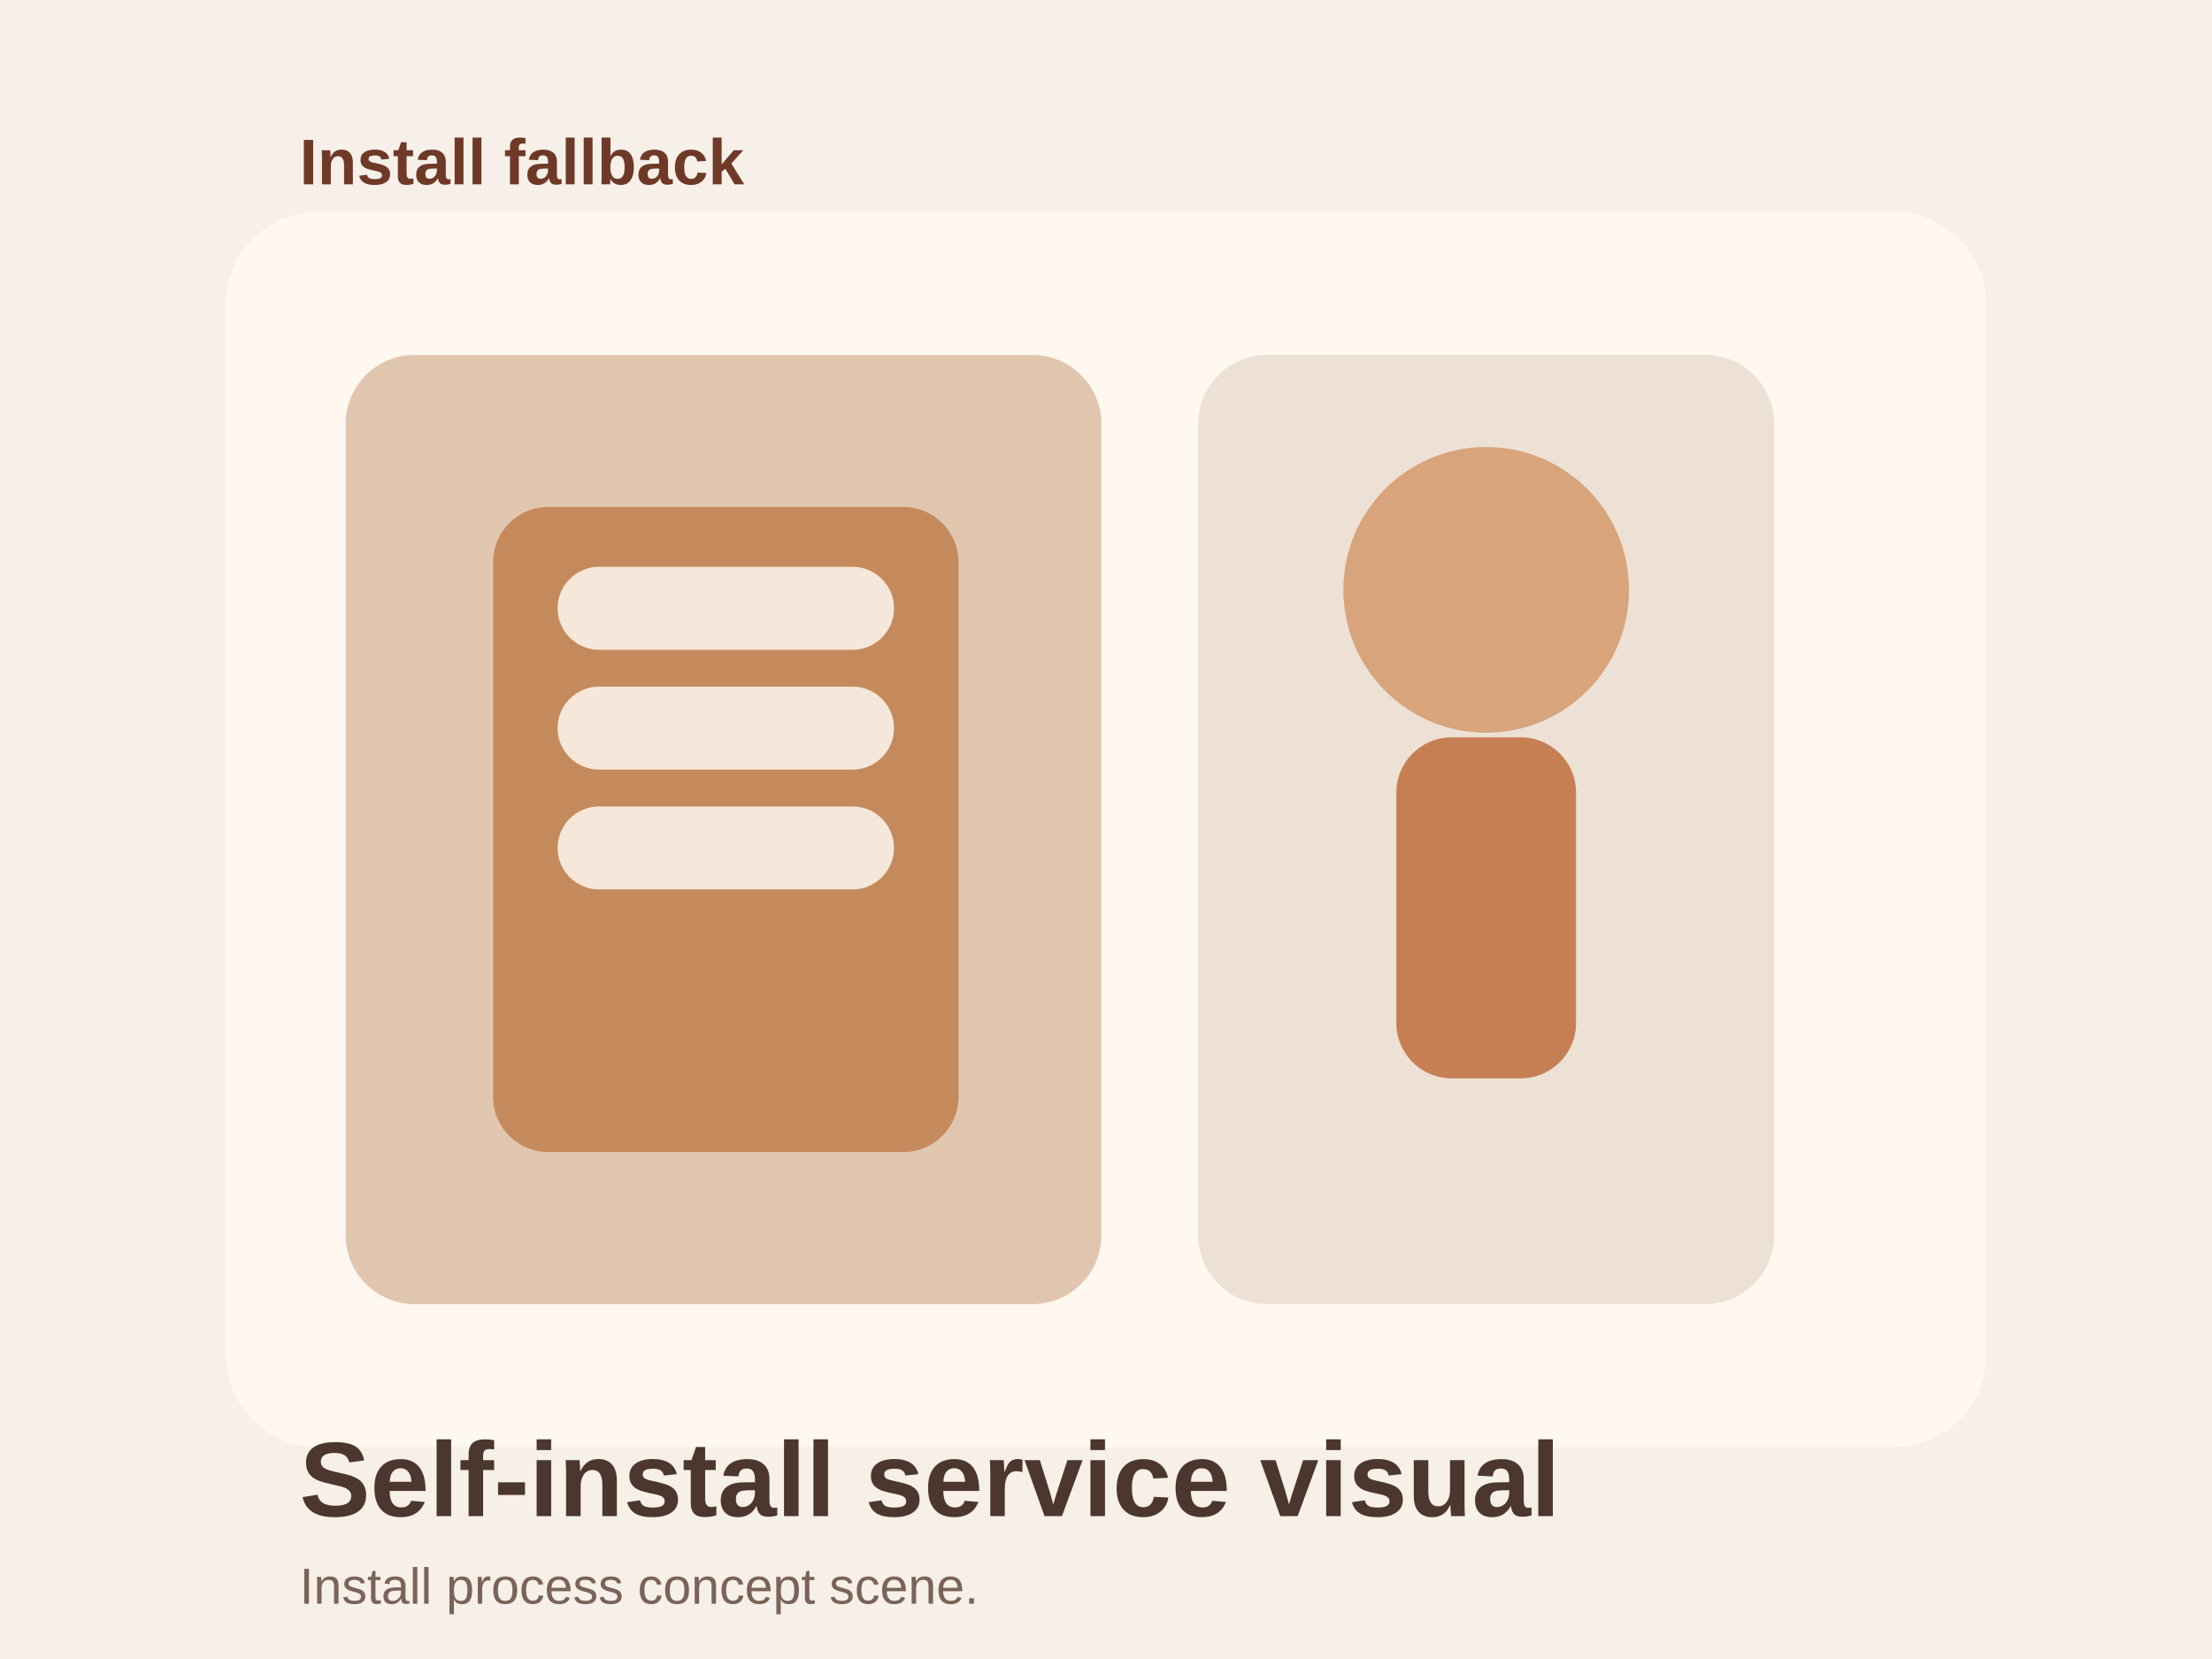
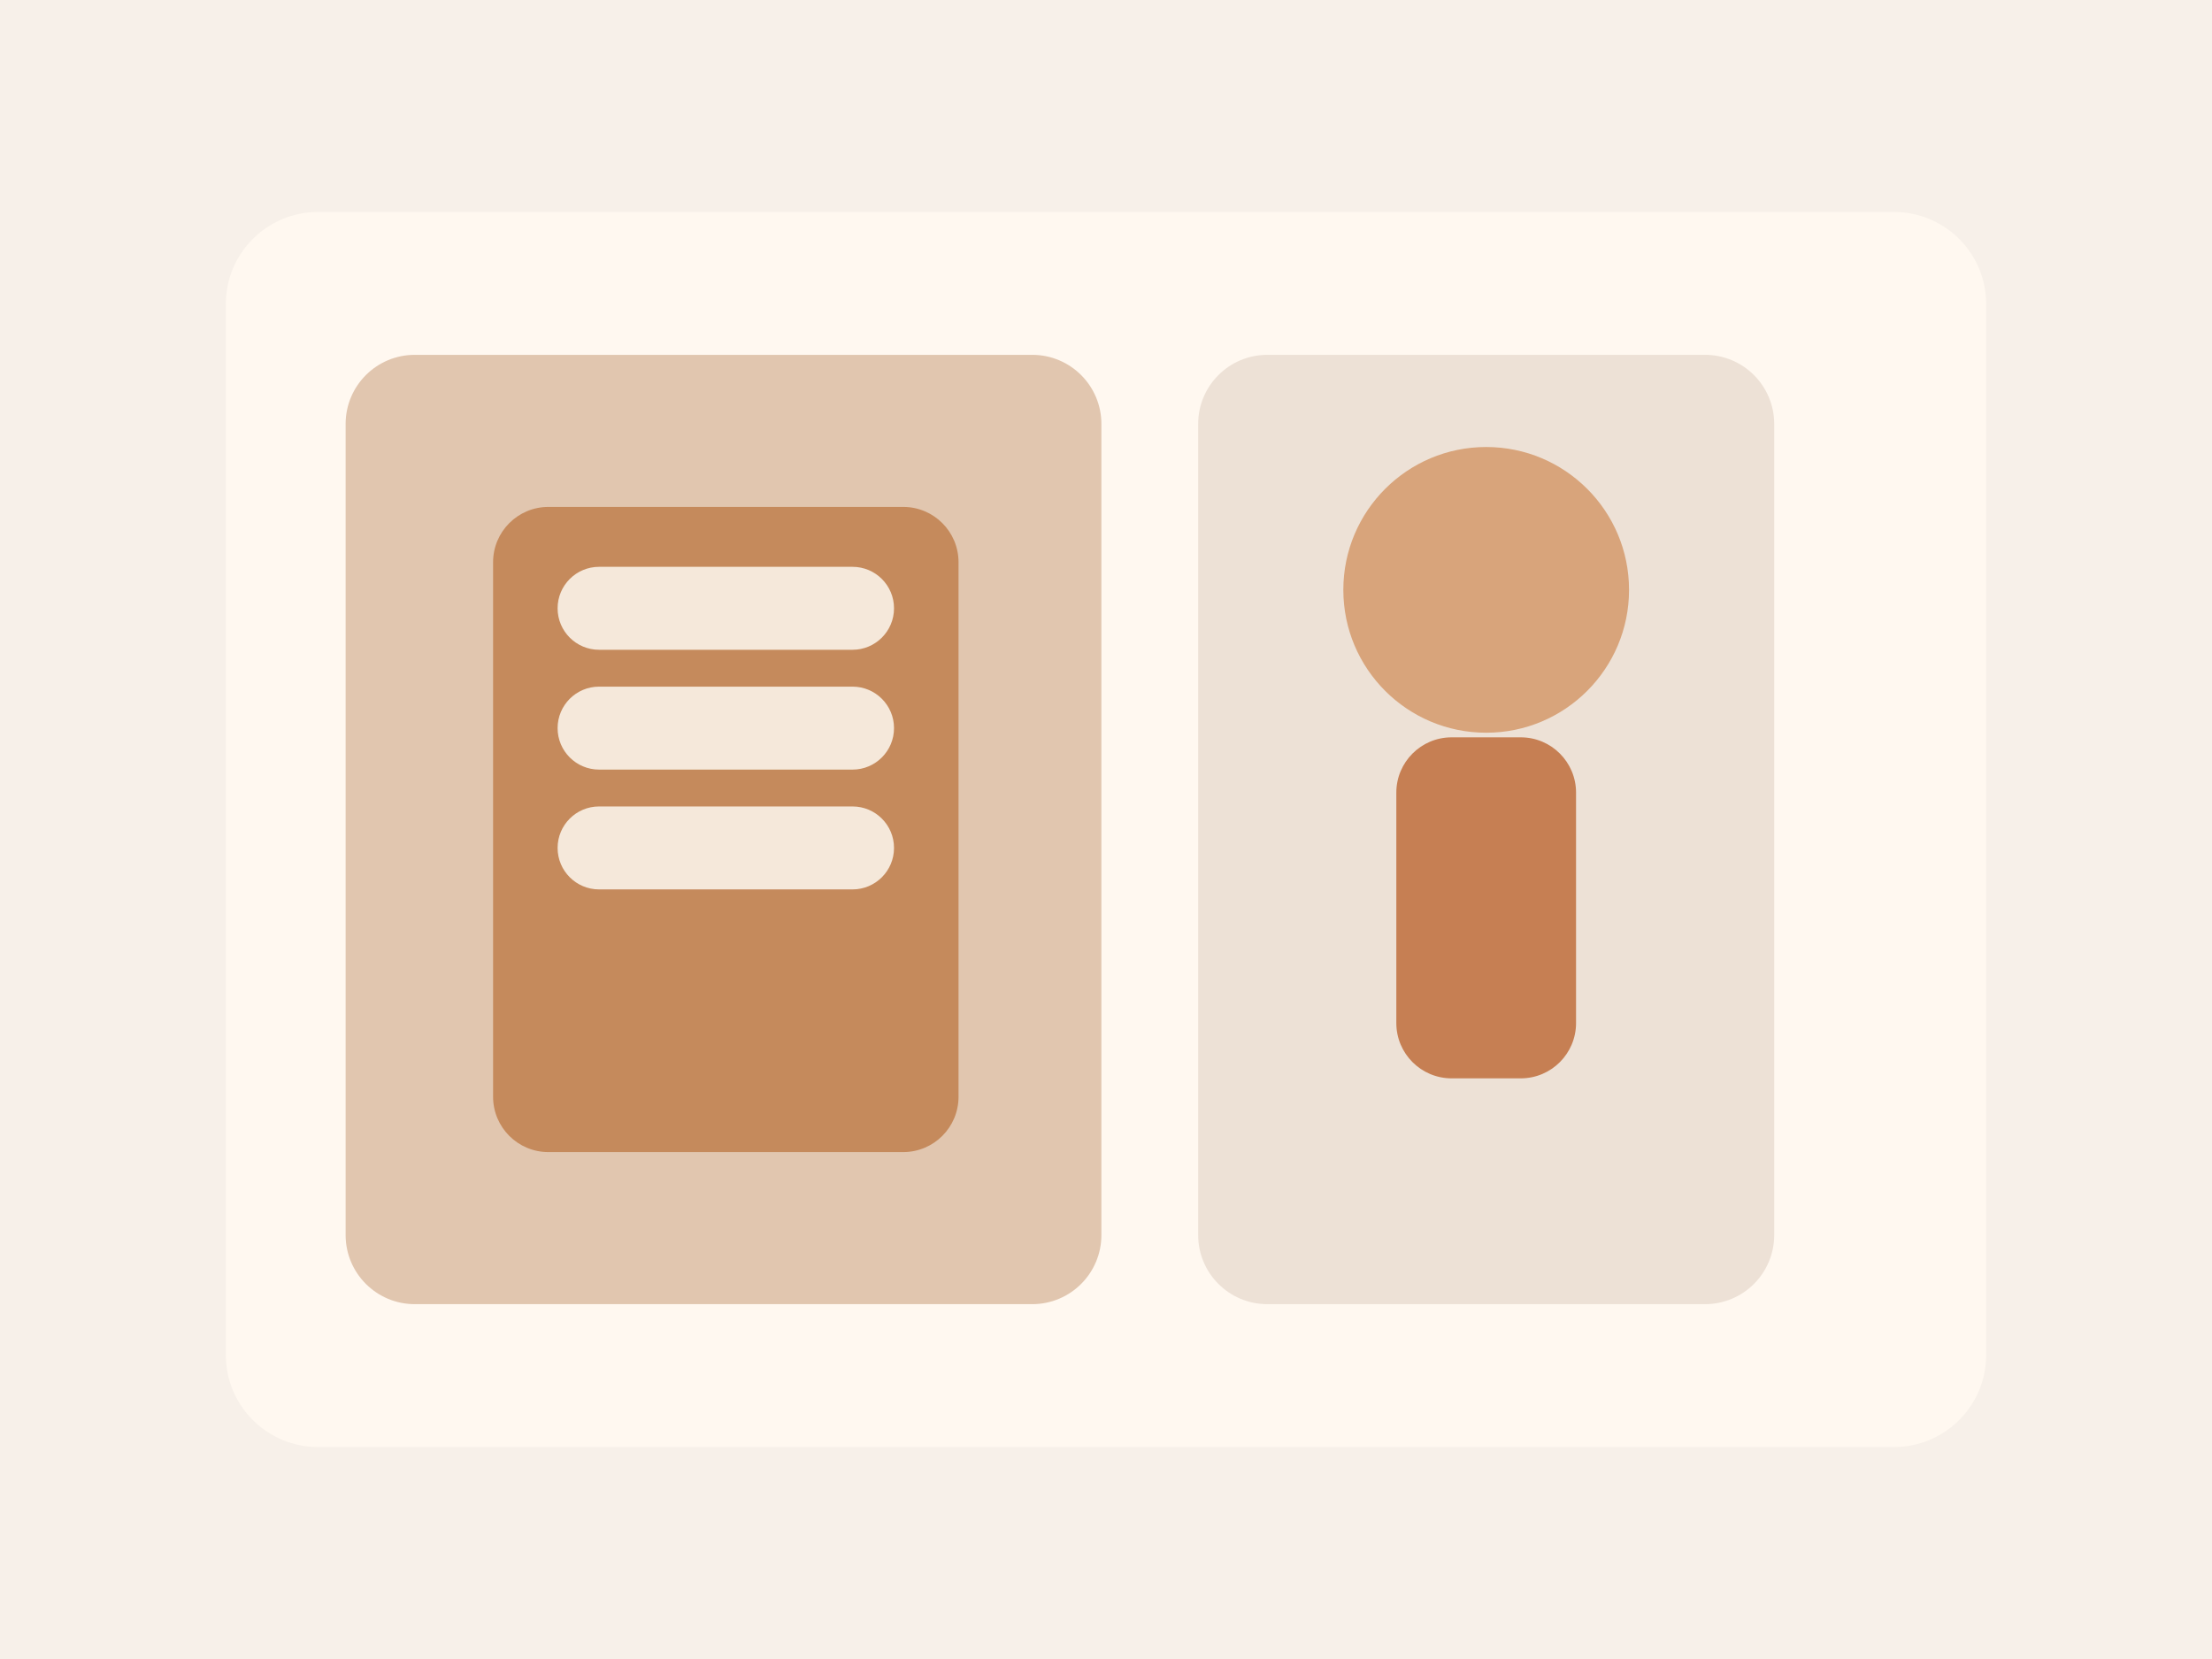
<svg xmlns="http://www.w3.org/2000/svg" viewBox="0 0 960 720" fill="none">
  <rect width="960" height="720" fill="#F7F0E9" />
  <rect x="98" y="92" width="764" height="536" rx="40" fill="#FFF8F0" />
  <rect x="150" y="154" width="328" height="412" rx="30" fill="#E1C6AF" />
  <rect x="520" y="154" width="250" height="412" rx="30" fill="#EDE1D6" />
  <circle cx="645" cy="256" r="62" fill="#D8A47B" />
  <rect x="606" y="320" width="78" height="148" rx="24" fill="#C67F53" />
  <rect x="214" y="220" width="202" height="280" rx="24" fill="#C58A5C" />
  <rect x="242" y="246" width="146" height="36" rx="18" fill="#F5E8DA" />
  <rect x="242" y="298" width="146" height="36" rx="18" fill="#F5E8DA" />
  <rect x="242" y="350" width="146" height="36" rx="18" fill="#F5E8DA" />
-   <text x="130" y="80" fill="#6E3927" font-family="Arial, sans-serif" font-size="28" font-weight="700">Install fallback</text>
-   <text x="130" y="658" fill="#4B372D" font-family="Arial, sans-serif" font-size="46" font-weight="700">Self-install service visual</text>
-   <text x="130" y="696" fill="#7A6358" font-family="Arial, sans-serif" font-size="22">Install process concept scene.</text>
</svg>
